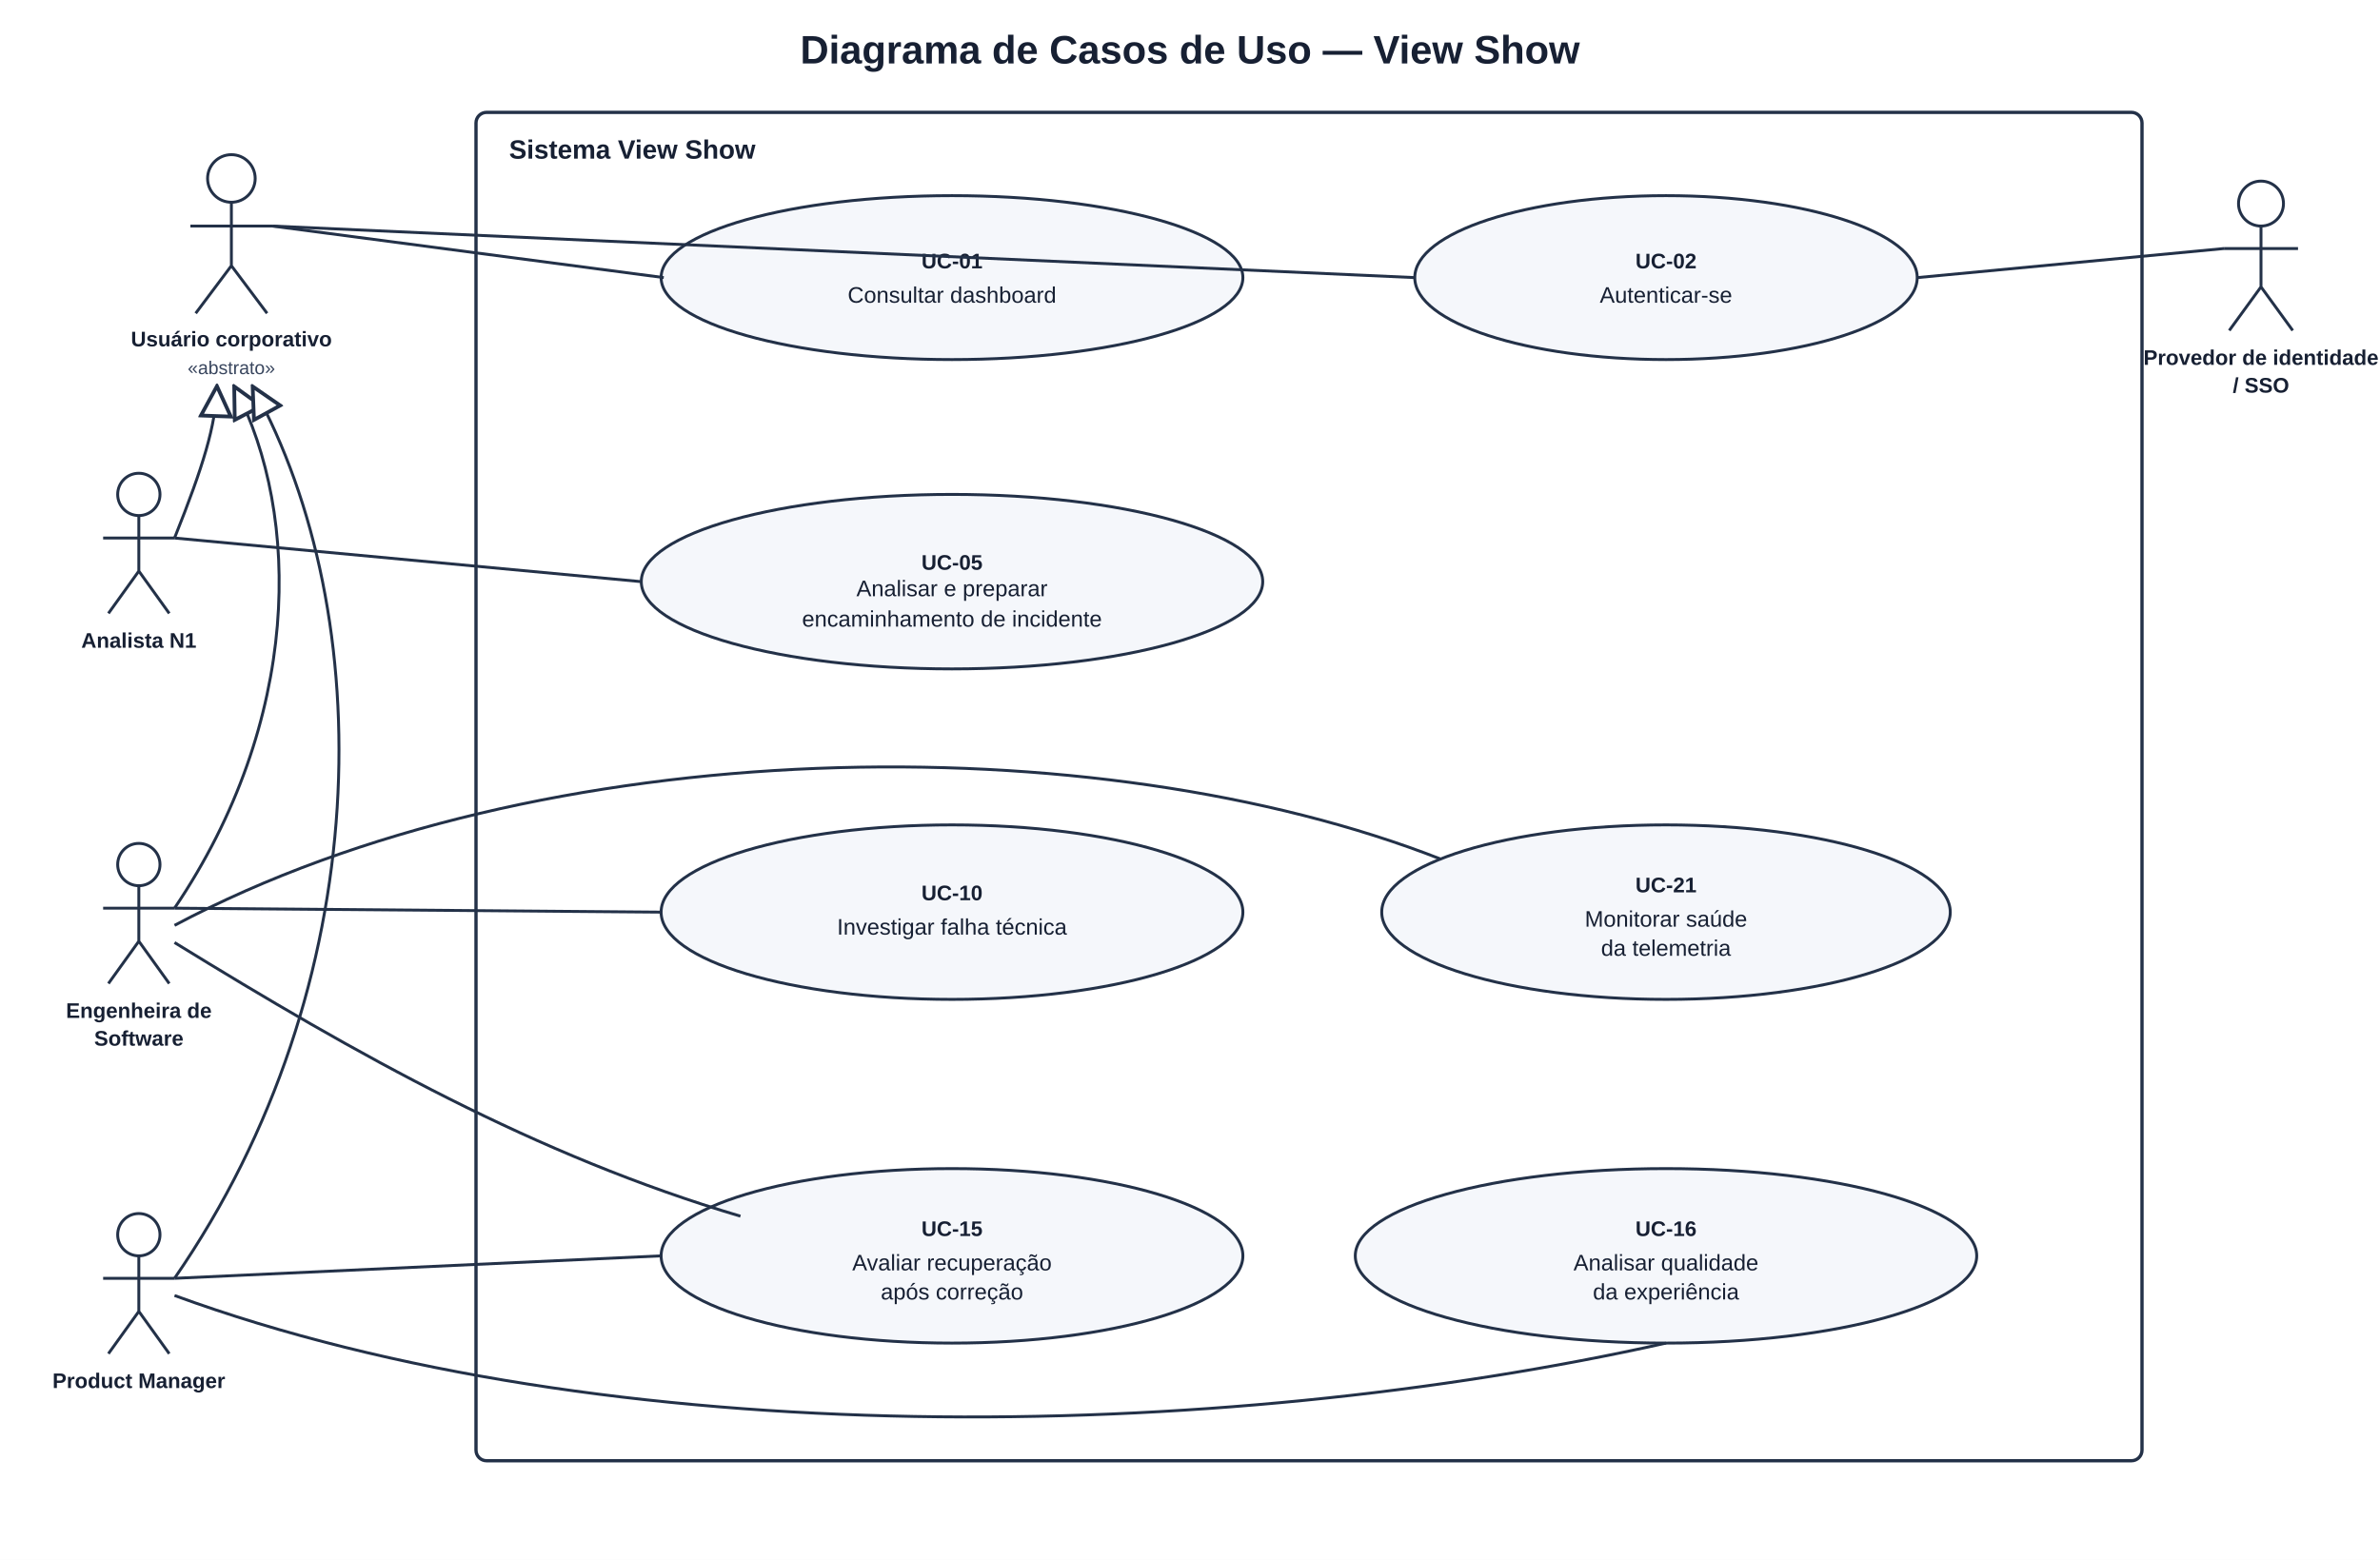
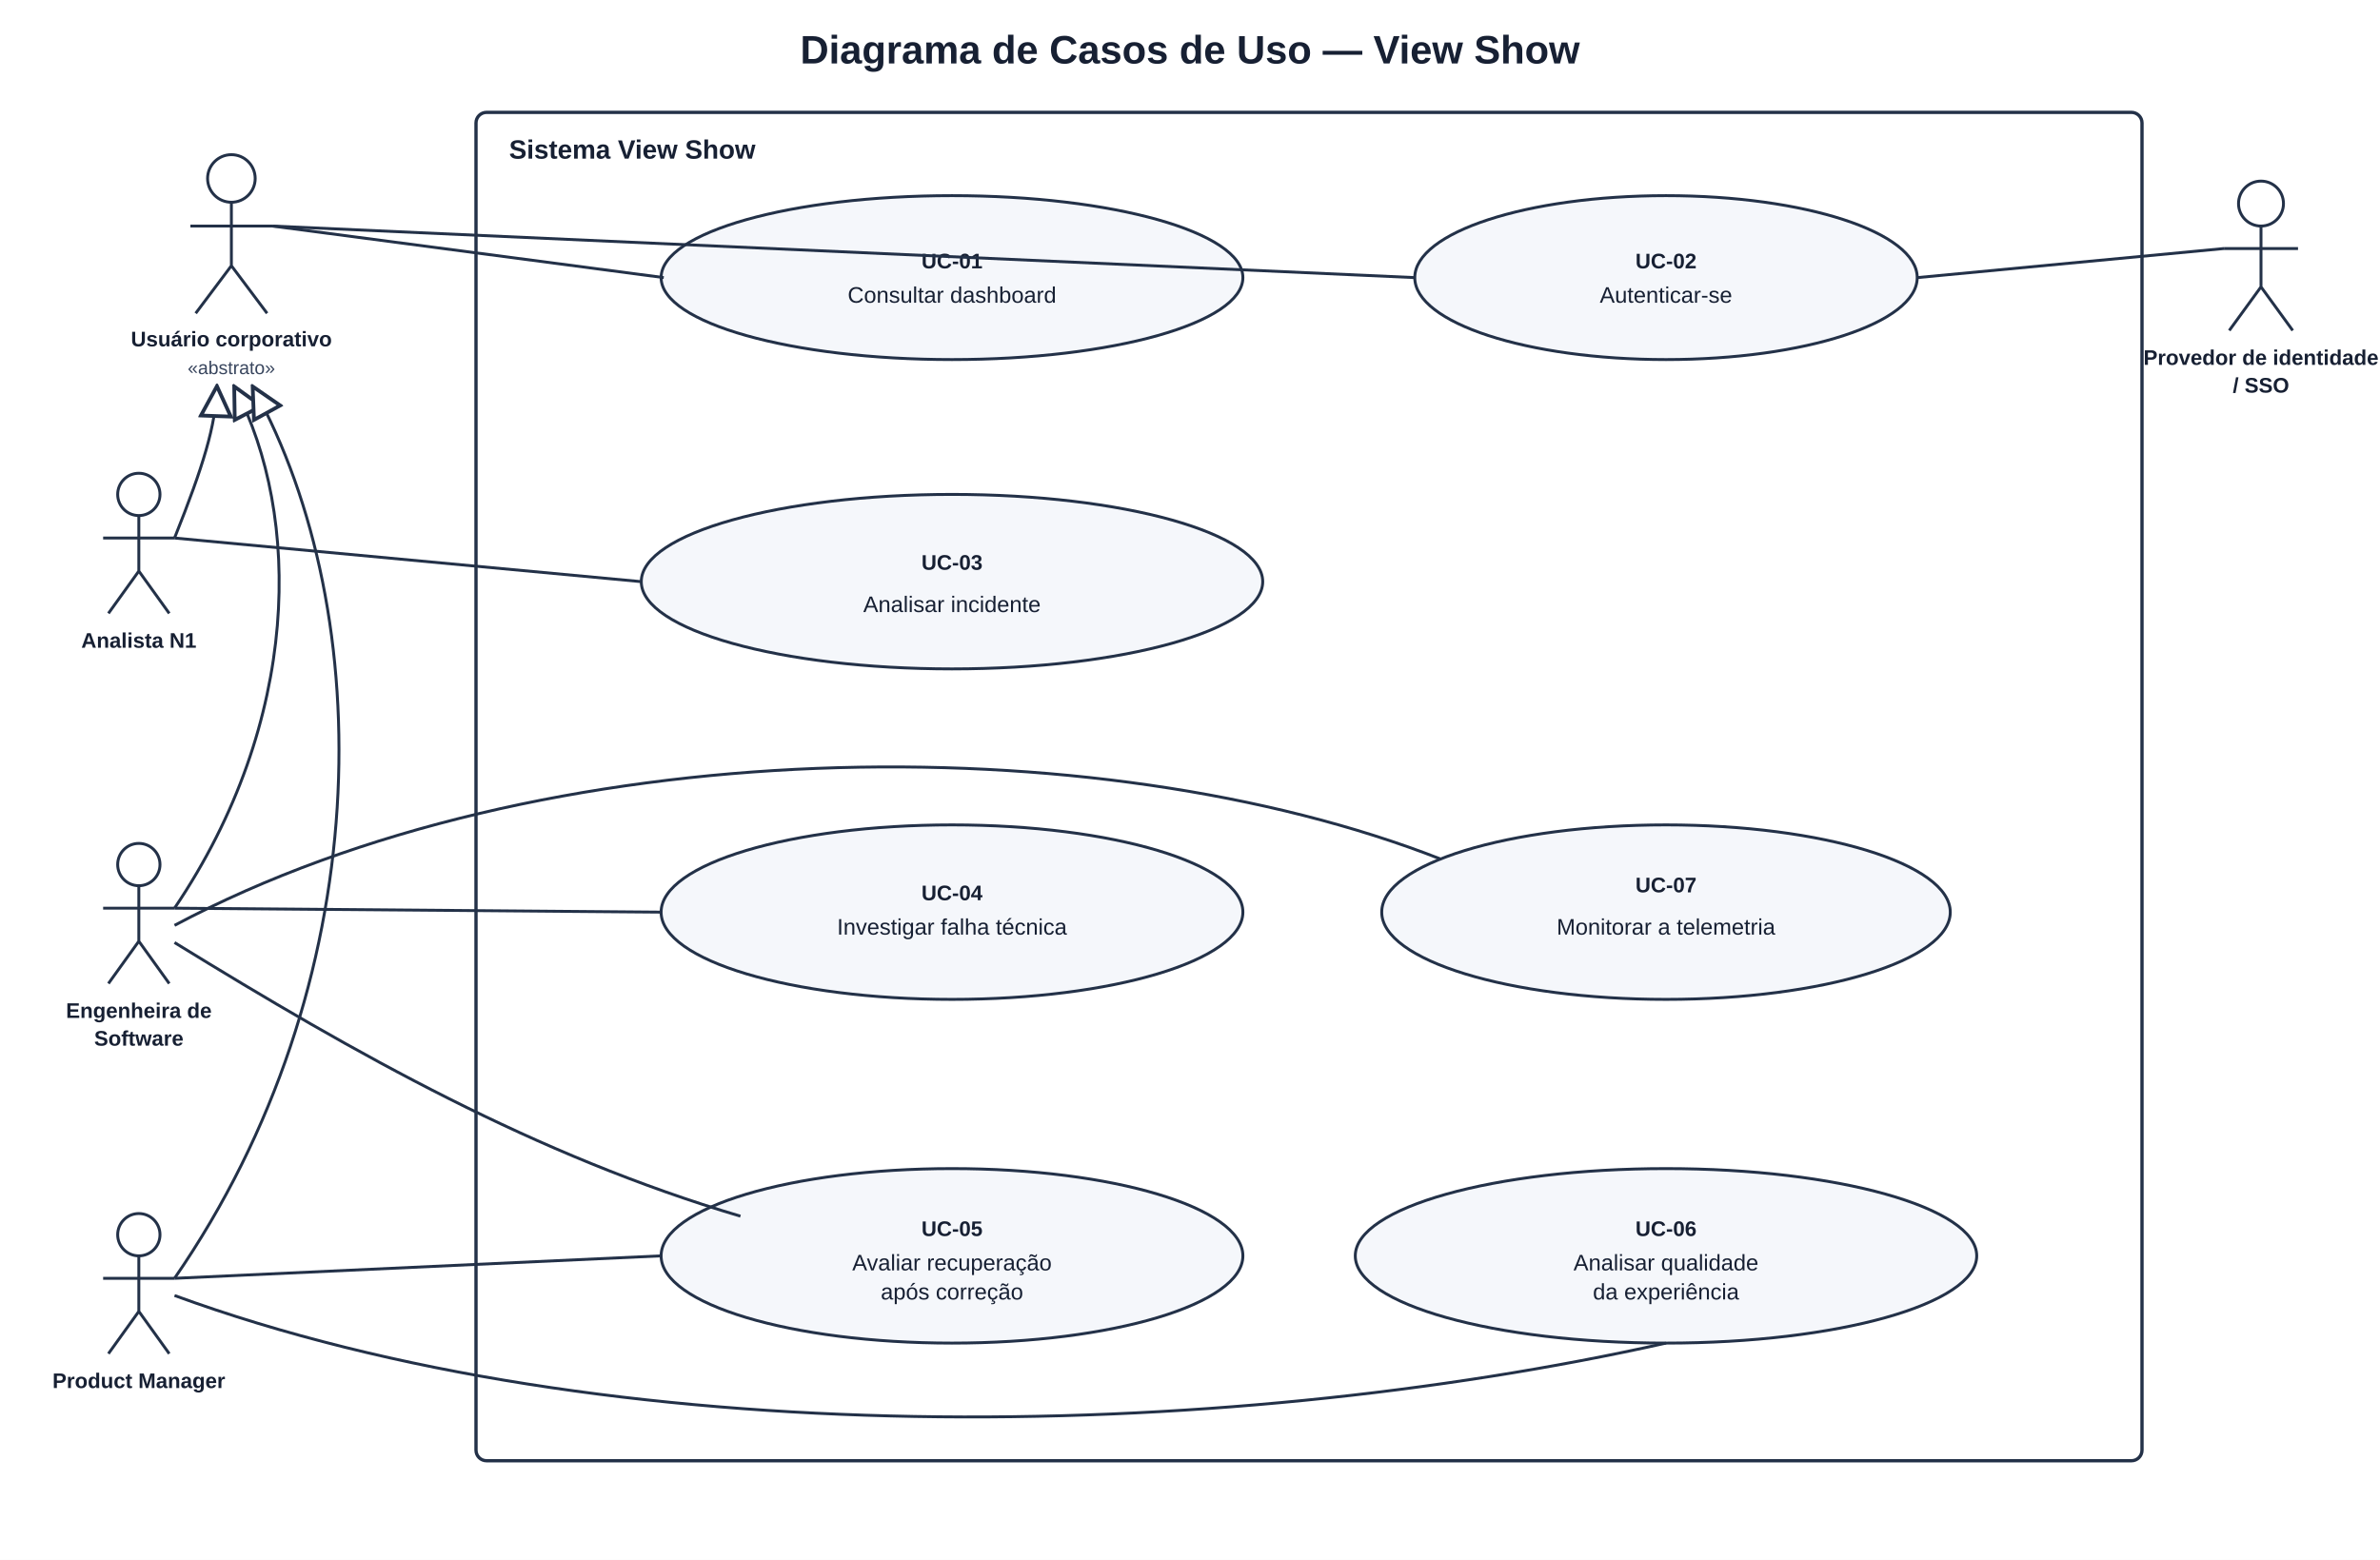
<svg xmlns="http://www.w3.org/2000/svg" width="1800" height="1180" viewBox="0 0 1800 1180" role="img" aria-labelledby="title desc">
  <defs>
    <style>
      .title { font: 700 30px Arial, sans-serif; fill: #172033; }
      .boundary-title { font: 700 20px Arial, sans-serif; fill: #172033; }
      .actor-label { font: 600 16px Arial, sans-serif; fill: #172033; }
      .small { font: 14px Arial, sans-serif; fill: #39465e; }
      .uc-id { font: 700 16px Arial, sans-serif; fill: #172033; }
      .uc-name { font: 17px Arial, sans-serif; fill: #172033; }
      .line { stroke: #233148; stroke-width: 2.2; fill: none; }
      .usecase { fill: #f5f7fb; stroke: #233148; stroke-width: 2.2; }
    </style>
    <marker id="generalization" viewBox="0 0 14 14" refX="12" refY="7" markerWidth="12" markerHeight="12" orient="auto">
      <path d="M 1 1 L 13 7 L 1 13 Z" fill="white" stroke="#233148" stroke-width="1.5" />
    </marker>
  </defs>
  <rect width="1800" height="1180" fill="white" />
  <text x="900" y="48" text-anchor="middle" class="title">Diagrama de Casos de Uso — View Show</text>
  <rect x="360" y="85" width="1260" height="1020" rx="8" fill="#ffffff" stroke="#233148" stroke-width="2.5" />
  <text x="385" y="120" class="boundary-title">Sistema View Show</text>
  <g aria-label="Usuário corporativo abstrato">
    <circle cx="175" cy="135" r="18" class="line" />
    <path d="M175 153 L175 201 M144 171 L206 171 M175 201 L148 237 M175 201 L202 237" class="line" />
    <text x="175" y="262" text-anchor="middle" class="actor-label">Usuário corporativo</text>
    <text x="175" y="283" text-anchor="middle" class="small">«abstrato»</text>
  </g>
  <g aria-label="Analista de Atendimento Técnico N1">
    <circle cx="105" cy="374" r="16" class="line" />
    <path d="M105 390 L105 432 M78 407 L132 407 M105 432 L82 464 M105 432 L128 464" class="line" />
    <text x="105" y="490" text-anchor="middle" class="actor-label">Analista N1</text>
  </g>
  <g aria-label="Engenheira de Software">
    <circle cx="105" cy="654" r="16" class="line" />
    <path d="M105 670 L105 712 M78 687 L132 687 M105 712 L82 744 M105 712 L128 744" class="line" />
    <text x="105" y="770" text-anchor="middle" class="actor-label">Engenheira de</text>
    <text x="105" y="791" text-anchor="middle" class="actor-label">Software</text>
  </g>
  <g aria-label="Product Manager">
    <circle cx="105" cy="934" r="16" class="line" />
    <path d="M105 950 L105 992 M78 967 L132 967 M105 992 L82 1024 M105 992 L128 1024" class="line" />
    <text x="105" y="1050" text-anchor="middle" class="actor-label">Product Manager</text>
  </g>
  <path d="M132 407 C154 352 163 322 164 294" class="line" marker-end="url(#generalization)" data-from="N1" data-to="Usuario" />
  <path d="M132 687 C228 545 228 390 178 294" class="line" marker-end="url(#generalization)" data-from="Engenharia" data-to="Usuario" />
  <path d="M132 967 C286 744 286 465 192 294" class="line" marker-end="url(#generalization)" data-from="PM" data-to="Usuario" />
  <g aria-label="Provedor de identidade e SSO">
    <circle cx="1710" cy="154" r="17" class="line" />
    <path d="M1710 171 L1710 217 M1682 188 L1738 188 M1710 217 L1686 250 M1710 217 L1734 250" class="line" />
    <text x="1710" y="276" text-anchor="middle" class="actor-label">Provedor de identidade</text>
    <text x="1710" y="297" text-anchor="middle" class="actor-label">/ SSO</text>
  </g>
  <ellipse cx="720" cy="210" rx="220" ry="62" class="usecase" />
  <text x="720" y="203" text-anchor="middle" class="uc-id">UC-01</text>
  <text x="720" y="229" text-anchor="middle" class="uc-name">Consultar dashboard</text>
  <ellipse cx="1260" cy="210" rx="190" ry="62" class="usecase" />
  <text x="1260" y="203" text-anchor="middle" class="uc-id">UC-02</text>
  <text x="1260" y="229" text-anchor="middle" class="uc-name">Autenticar-se</text>
  <ellipse cx="720" cy="440" rx="235" ry="66" class="usecase" />
-   <text x="720" y="431" text-anchor="middle" class="uc-id">UC-05</text>
-   <text x="720" y="451" text-anchor="middle" class="uc-name">Analisar e preparar</text>
-   <text x="720" y="474" text-anchor="middle" class="uc-name">encaminhamento de incidente</text>
+   <text x="720" y="431" text-anchor="middle" class="uc-id">UC-03</text>
+   <text x="720" y="463" text-anchor="middle" class="uc-name">Analisar incidente</text>
  <ellipse cx="720" cy="690" rx="220" ry="66" class="usecase" />
-   <text x="720" y="681" text-anchor="middle" class="uc-id">UC-10</text>
+   <text x="720" y="681" text-anchor="middle" class="uc-id">UC-04</text>
  <text x="720" y="707" text-anchor="middle" class="uc-name">Investigar falha técnica</text>
  <ellipse cx="1260" cy="690" rx="215" ry="66" class="usecase" />
-   <text x="1260" y="675" text-anchor="middle" class="uc-id">UC-21</text>
-   <text x="1260" y="701" text-anchor="middle" class="uc-name">Monitorar saúde</text>
-   <text x="1260" y="723" text-anchor="middle" class="uc-name">da telemetria</text>
+   <text x="1260" y="675" text-anchor="middle" class="uc-id">UC-07</text>
+   <text x="1260" y="707" text-anchor="middle" class="uc-name">Monitorar a telemetria</text>
  <ellipse cx="720" cy="950" rx="220" ry="66" class="usecase" />
-   <text x="720" y="935" text-anchor="middle" class="uc-id">UC-15</text>
+   <text x="720" y="935" text-anchor="middle" class="uc-id">UC-05</text>
  <text x="720" y="961" text-anchor="middle" class="uc-name">Avaliar recuperação</text>
  <text x="720" y="983" text-anchor="middle" class="uc-name">após correção</text>
  <ellipse cx="1260" cy="950" rx="235" ry="66" class="usecase" />
-   <text x="1260" y="935" text-anchor="middle" class="uc-id">UC-16</text>
+   <text x="1260" y="935" text-anchor="middle" class="uc-id">UC-06</text>
  <text x="1260" y="961" text-anchor="middle" class="uc-name">Analisar qualidade</text>
  <text x="1260" y="983" text-anchor="middle" class="uc-name">da experiência</text>
  <path d="M206 171 L502 210" class="line" data-from="Usuario" data-to="UC01" />
  <path d="M206 171 L1070 210" class="line" data-from="Usuario" data-to="UC02" />
  <path d="M1450 210 L1682 188" class="line" data-from="SSO" data-to="UC02" />
-   <path d="M132 407 L485 440" class="line" data-from="N1" data-to="UC05" />
-   <path d="M132 687 L500 690" class="line" data-from="Engenharia" data-to="UC10" />
-   <path d="M132 700 C410 552 830 548 1090 650" class="line" data-from="Engenharia" data-to="UC21" />
-   <path d="M132 713 C270 798 405 874 560 920" class="line" data-from="Engenharia" data-to="UC15" />
-   <path d="M132 967 L500 950" class="line" data-from="PM" data-to="UC15" />
-   <path d="M132 980 C460 1100 920 1092 1260 1016" class="line" data-from="PM" data-to="UC16" />
+   <path d="M132 407 L485 440" class="line" data-from="N1" data-to="UC03" />
+   <path d="M132 687 L500 690" class="line" data-from="Engenharia" data-to="UC04" />
+   <path d="M132 700 C410 552 830 548 1090 650" class="line" data-from="Engenharia" data-to="UC07" />
+   <path d="M132 713 C270 798 405 874 560 920" class="line" data-from="Engenharia" data-to="UC05" />
+   <path d="M132 967 L500 950" class="line" data-from="PM" data-to="UC05" />
+   <path d="M132 980 C460 1100 920 1092 1260 1016" class="line" data-from="PM" data-to="UC06" />
</svg>
